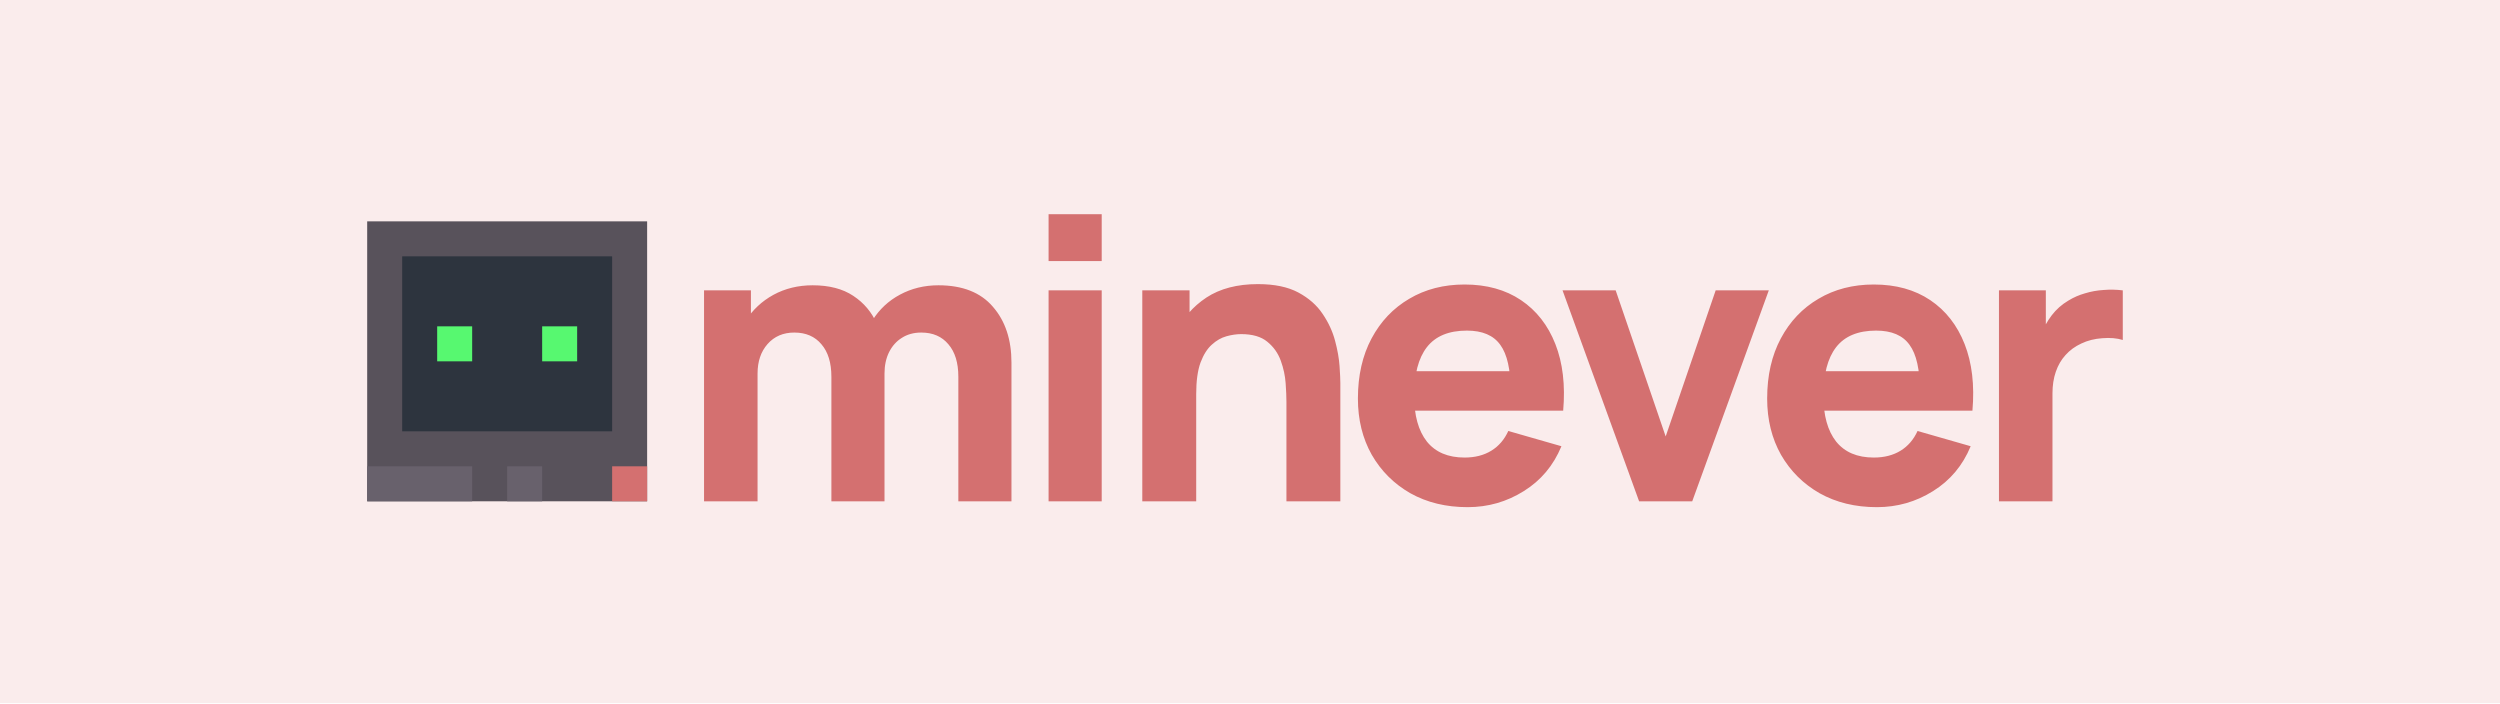
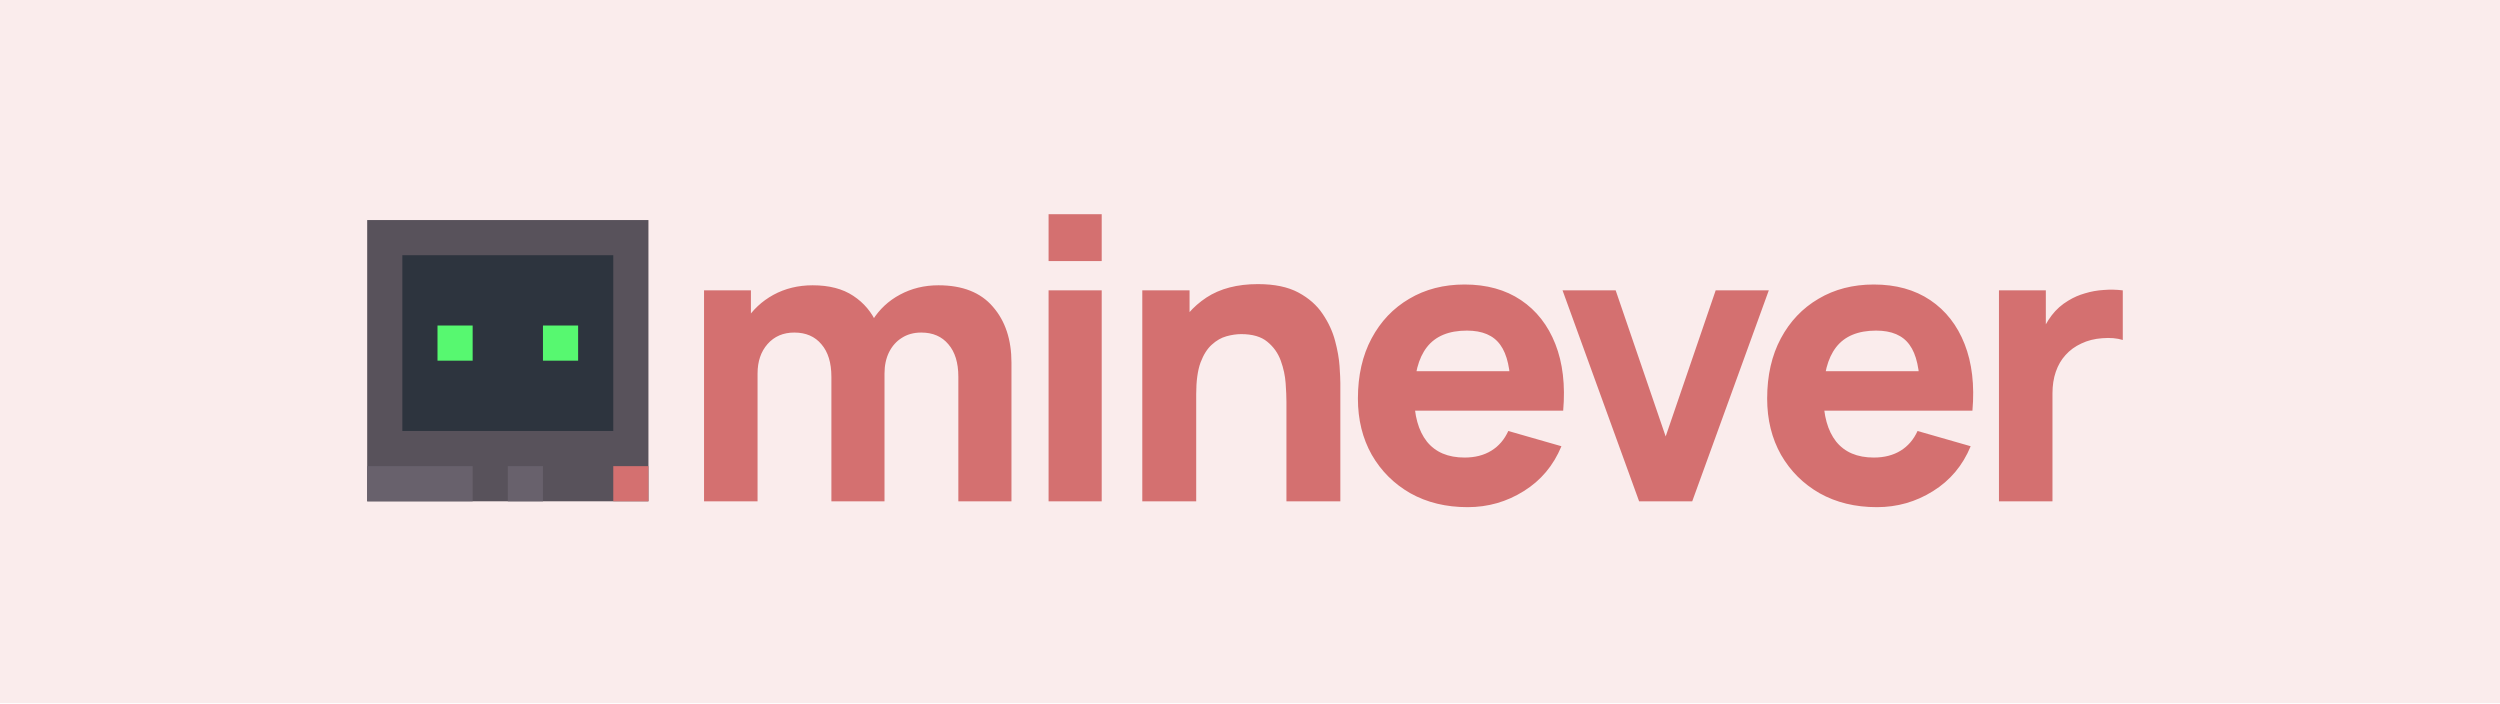
<svg xmlns="http://www.w3.org/2000/svg" width="3840" height="1080" viewBox="0 0 3840 1080" fill="none">
  <rect width="3840" height="1080" fill="#FAECEC" />
  <path d="M1472.01 770V578.6C1472.01 557.2 1466.91 540.6 1456.71 528.8C1446.71 516.8 1432.81 510.8 1415.01 510.8C1403.61 510.8 1393.71 513.5 1385.31 518.9C1376.91 524.1 1370.31 531.5 1365.51 541.1C1360.91 550.5 1358.61 561.4 1358.61 573.8L1324.41 551C1324.41 528.8 1329.61 509.2 1340.01 492.2C1350.61 475.2 1364.71 462 1382.31 452.6C1400.11 443 1419.81 438.2 1441.41 438.2C1478.41 438.2 1506.31 449.2 1525.11 471.2C1544.11 493 1553.61 521.6 1553.61 557V770H1472.01ZM1081.41 770V446H1153.41V553.4H1163.61V770H1081.41ZM1277.01 770V578.6C1277.01 557.2 1271.91 540.6 1261.71 528.8C1251.71 516.8 1237.81 510.8 1220.01 510.8C1203.01 510.8 1189.31 516.7 1178.91 528.5C1168.71 540.1 1163.61 555.2 1163.61 573.8L1129.41 549.8C1129.41 528.6 1134.71 509.6 1145.31 492.8C1155.91 476 1170.11 462.7 1187.91 452.9C1205.91 443.1 1226.01 438.2 1248.21 438.2C1273.61 438.2 1294.41 443.6 1310.61 454.4C1327.01 465.2 1339.11 479.6 1346.91 497.6C1354.71 515.6 1358.61 535.4 1358.61 557V770H1277.01ZM1610.62 401V329H1692.22V401H1610.62ZM1610.62 770V446H1692.22V770H1610.62ZM1975.96 770V617C1975.96 609.6 1975.56 600.2 1974.76 588.8C1973.96 577.2 1971.46 565.6 1967.26 554C1963.06 542.4 1956.16 532.7 1946.56 524.9C1937.16 517.1 1923.76 513.2 1906.36 513.2C1899.36 513.2 1891.86 514.3 1883.86 516.5C1875.86 518.7 1868.36 523 1861.36 529.4C1854.36 535.6 1848.56 544.8 1843.96 557C1839.56 569.2 1837.36 585.4 1837.36 605.6L1790.56 583.4C1790.56 557.8 1795.76 533.8 1806.16 511.4C1816.56 489 1832.16 470.9 1852.96 457.1C1873.96 443.3 1900.36 436.4 1932.16 436.4C1957.56 436.4 1978.26 440.7 1994.26 449.3C2010.26 457.9 2022.66 468.8 2031.46 482C2040.46 495.2 2046.86 509 2050.66 523.4C2054.46 537.6 2056.76 550.6 2057.56 562.4C2058.36 574.2 2058.76 582.8 2058.76 588.2V770H1975.96ZM1754.56 770V446H1827.16V553.4H1837.36V770H1754.56ZM2254.35 779C2221.15 779 2191.85 771.9 2166.45 757.7C2141.25 743.3 2121.45 723.6 2107.05 698.6C2092.85 673.4 2085.75 644.6 2085.75 612.2C2085.75 576.8 2092.75 546 2106.75 519.8C2120.75 493.6 2140.05 473.3 2164.65 458.9C2189.25 444.3 2217.55 437 2249.55 437C2283.55 437 2312.45 445 2336.25 461C2360.05 477 2377.65 499.5 2389.05 528.5C2400.45 557.5 2404.45 591.6 2401.05 630.8H2320.35V600.8C2320.35 567.8 2315.05 544.1 2304.45 529.7C2294.05 515.1 2276.95 507.8 2253.15 507.8C2225.35 507.8 2204.85 516.3 2191.65 533.3C2178.65 550.1 2172.15 575 2172.15 608C2172.15 638.2 2178.65 661.6 2191.65 678.2C2204.85 694.6 2224.15 702.8 2249.55 702.8C2265.55 702.8 2279.25 699.3 2290.65 692.3C2302.05 685.3 2310.75 675.2 2316.75 662L2398.35 685.4C2386.15 715 2366.85 738 2340.45 754.4C2314.25 770.8 2285.55 779 2254.35 779ZM2146.95 630.8V570.2H2361.75V630.8H2146.95ZM2517.67 770L2400.07 446H2481.67L2558.47 670.4L2635.27 446H2716.87L2599.27 770H2517.67ZM2882.96 779C2849.76 779 2820.46 771.9 2795.06 757.7C2769.86 743.3 2750.06 723.6 2735.66 698.6C2721.46 673.4 2714.36 644.6 2714.36 612.2C2714.36 576.8 2721.36 546 2735.36 519.8C2749.36 493.6 2768.66 473.3 2793.26 458.9C2817.86 444.3 2846.16 437 2878.16 437C2912.16 437 2941.06 445 2964.86 461C2988.66 477 3006.26 499.5 3017.66 528.5C3029.06 557.5 3033.06 591.6 3029.66 630.8H2948.96V600.8C2948.96 567.8 2943.66 544.1 2933.06 529.7C2922.66 515.1 2905.56 507.8 2881.76 507.8C2853.96 507.8 2833.46 516.3 2820.26 533.3C2807.26 550.1 2800.76 575 2800.76 608C2800.76 638.2 2807.26 661.6 2820.26 678.2C2833.46 694.6 2852.76 702.8 2878.16 702.8C2894.16 702.8 2907.86 699.3 2919.26 692.3C2930.66 685.3 2939.36 675.2 2945.36 662L3026.96 685.4C3014.76 715 2995.46 738 2969.06 754.4C2942.86 770.8 2914.16 779 2882.96 779ZM2775.56 630.8V570.2H2990.36V630.8H2775.56ZM3070.4 770V446H3142.4V525.2L3134.6 515C3138.8 503.8 3144.4 493.6 3151.4 484.4C3158.4 475.2 3167 467.6 3177.2 461.6C3185 456.8 3193.5 453.1 3202.7 450.5C3211.9 447.7 3221.4 446 3231.2 445.4C3241 444.6 3250.8 444.8 3260.6 446V522.2C3251.6 519.4 3241.1 518.5 3229.1 519.5C3217.3 520.3 3206.6 523 3197 527.6C3187.4 532 3179.3 537.9 3172.7 545.3C3166.1 552.5 3161.1 561.1 3157.7 571.1C3154.3 580.9 3152.6 592 3152.6 604.4V770H3070.4Z" fill="#D47070" />
-   <path d="M564 340H994V770H564V340Z" fill="#58525B" />
-   <path d="M617.75 393.75H940.25V662.5H617.75V393.75Z" fill="#2D343E" />
-   <path d="M940.25 716.25H994V770H940.25V716.25Z" fill="#D47070" />
-   <path d="M564 716.25H725.25V770H564L564 716.25Z" fill="#68616C" />
-   <path d="M779 716.25H832.75V770H779V716.25Z" fill="#68616C" />
-   <path d="M832.75 501.25H886.5V555H832.75V501.25Z" fill="#57F870" />
-   <path d="M671.5 501.25H725.25V555H671.5V501.25Z" fill="#57F870" />
+   <path d="M564 338H996V770H564V338Z" fill="#58525B" />
+   <path d="M618 392H942V662H618V392Z" fill="#2D343E" />
+   <path d="M942 716H996V770H942V716Z" fill="#D47070" />
+   <path d="M564 716H726V770H564V716Z" fill="#68616C" />
+   <path d="M780 716H834V770H780V716Z" fill="#68616C" />
+   <path d="M834 500H888V554H834V500Z" fill="#57F870" />
+   <path d="M672 500H726V554H672V500Z" fill="#57F870" />
</svg>
